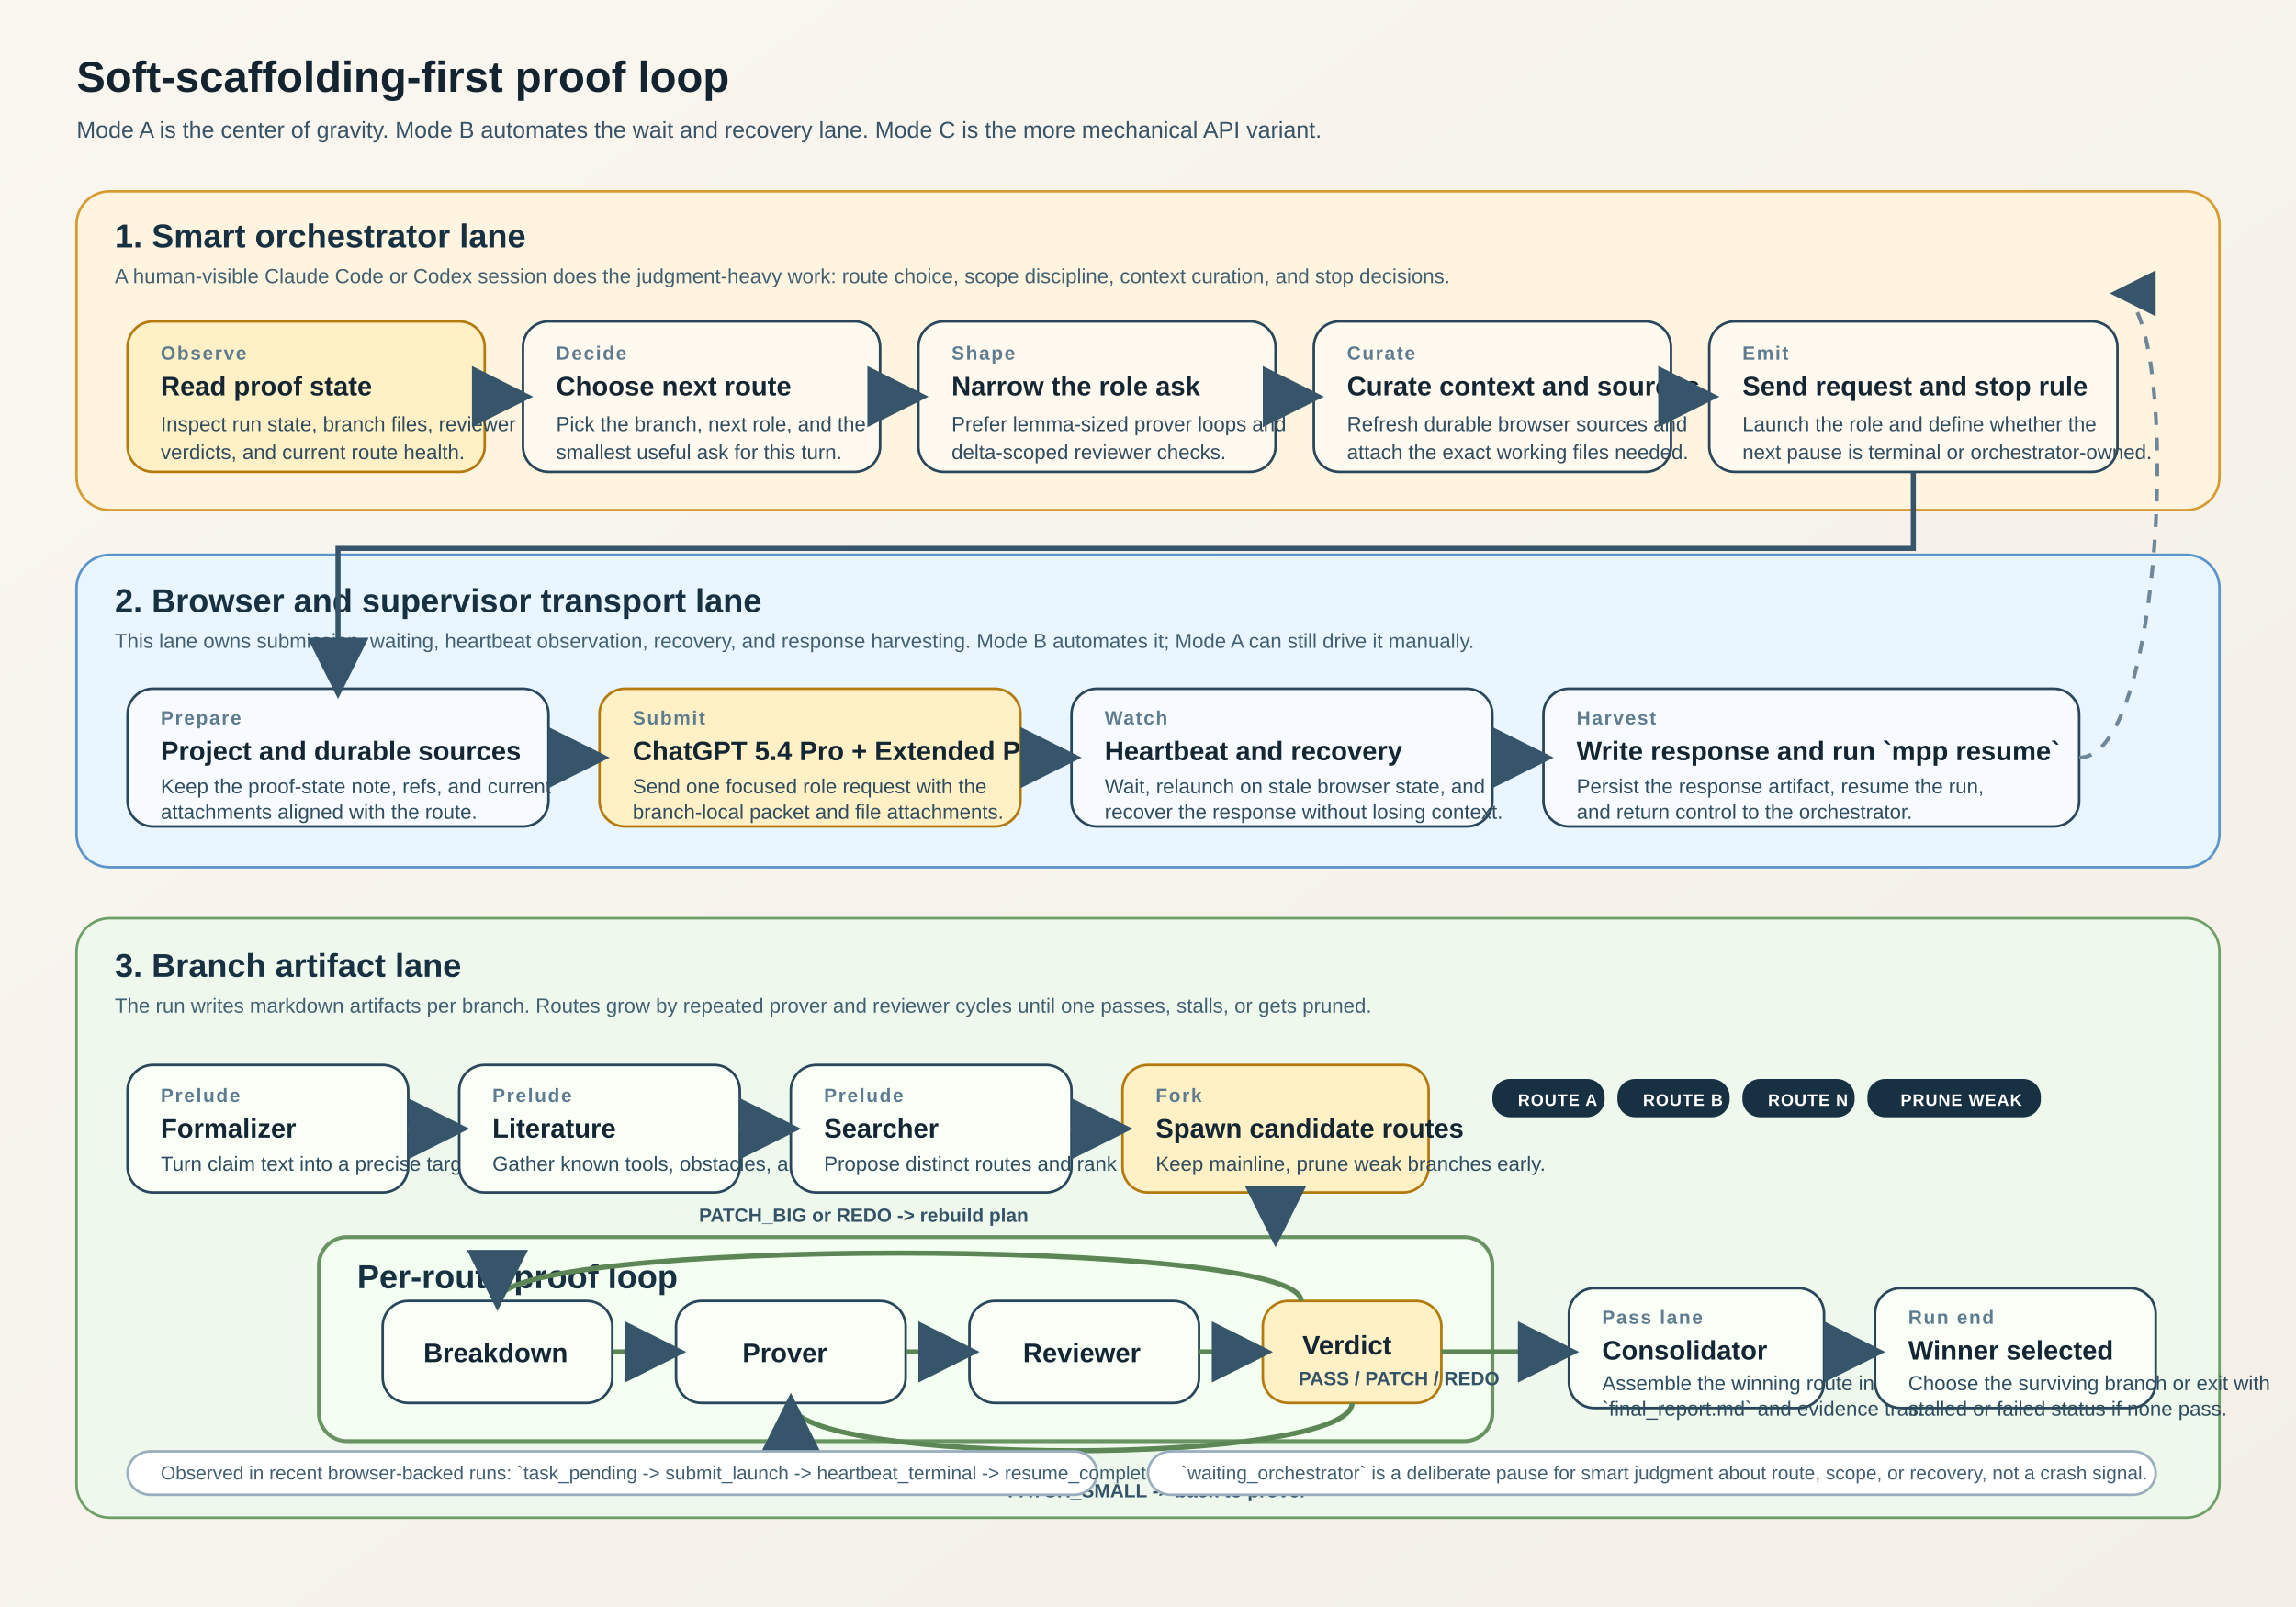
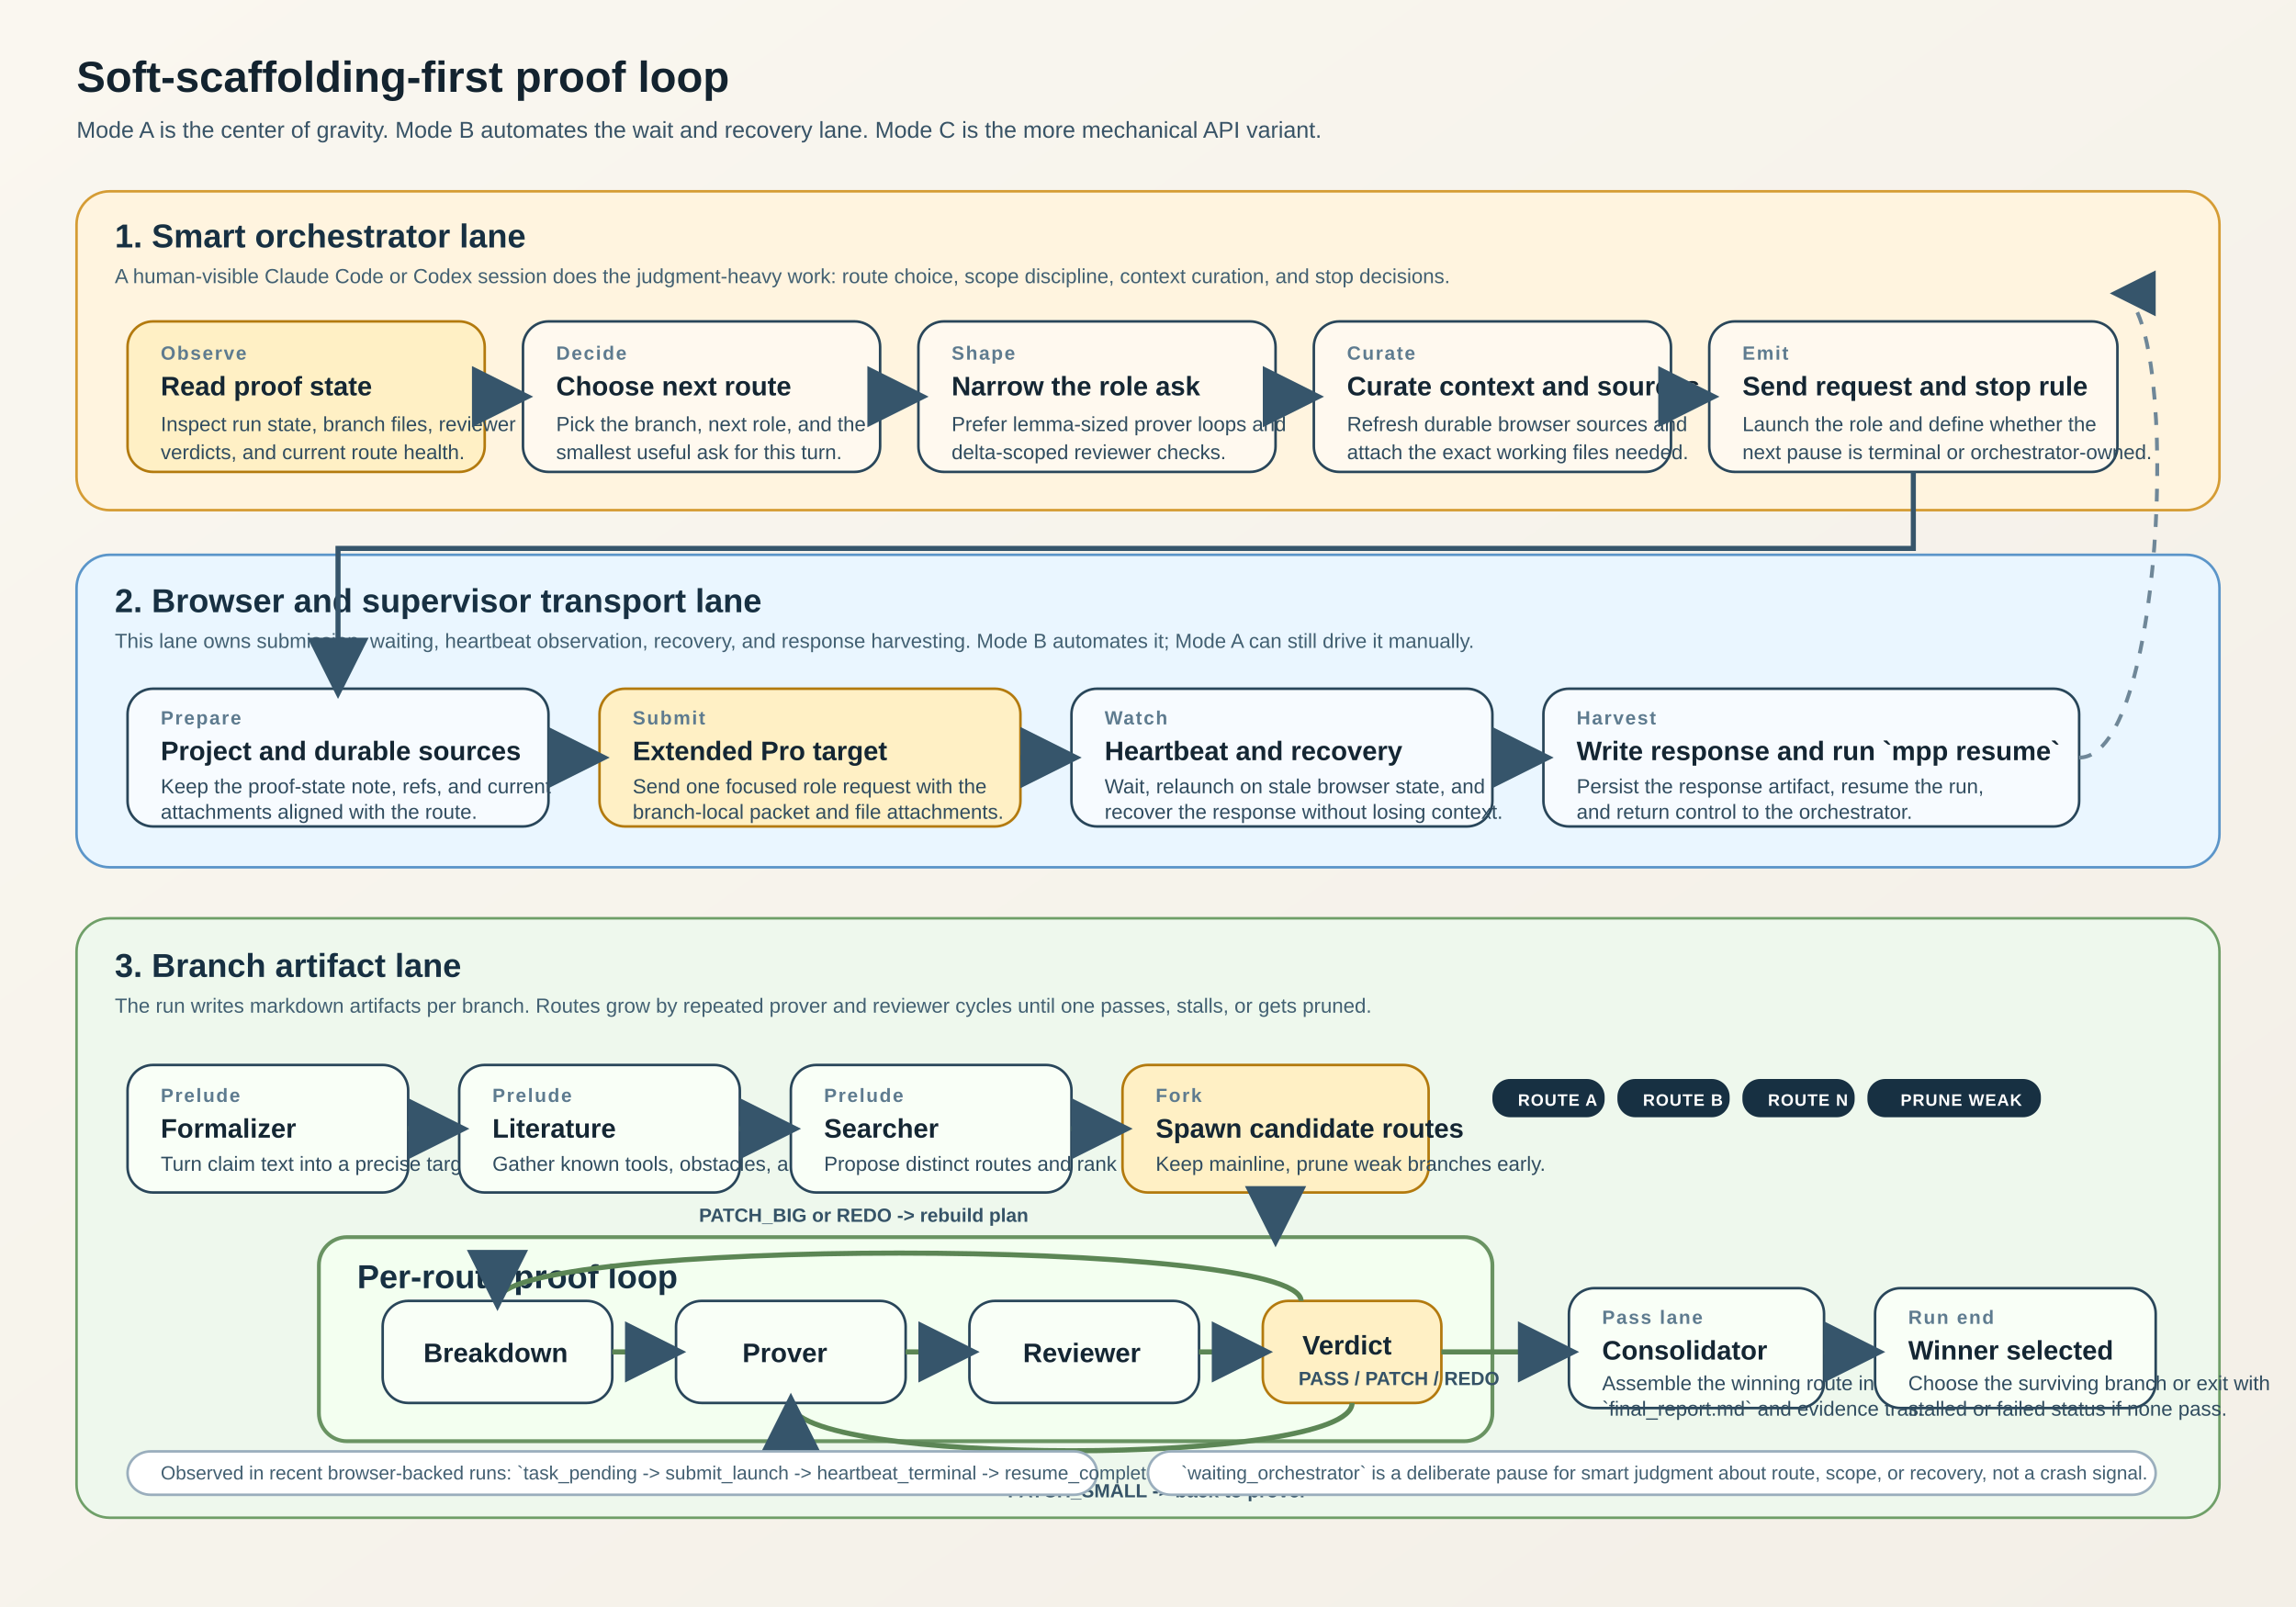
<svg xmlns="http://www.w3.org/2000/svg" viewBox="0 0 1800 1260" role="img" aria-labelledby="title desc">
  <defs>
    <linearGradient id="bg" x1="0" y1="0" x2="1" y2="1">
      <stop offset="0%" stop-color="#faf7f0" />
      <stop offset="100%" stop-color="#f3efe7" />
    </linearGradient>
    <marker id="arrow" markerWidth="12" markerHeight="12" refX="10" refY="6" orient="auto">
      <path d="M0,0 L12,6 L0,12 z" fill="#36556b" />
    </marker>
    <style>
      .title { font: 700 34px 'Segoe UI', Arial, sans-serif; fill: #13232f; }
      .subtitle { font: 500 18px 'Segoe UI', Arial, sans-serif; fill: #385366; }
      .lane { stroke-width: 2; rx: 26; }
      .lane-a { fill: #fff4df; stroke: #d59c34; }
      .lane-b { fill: #eaf6ff; stroke: #5b95c9; }
      .lane-c { fill: #eef8ed; stroke: #6f9f68; }
      .lane-title { font: 700 26px 'Segoe UI', Arial, sans-serif; fill: #173042; }
      .lane-note { font: 500 16px 'Segoe UI', Arial, sans-serif; fill: #426072; }
      .card { fill: #ffffff; stroke: #29465a; stroke-width: 2; rx: 20; }
      .card-soft { fill: #fff9ef; }
      .card-browser { fill: #f7fbff; }
      .card-branch { fill: #f9fff7; }
      .card-focus { fill: #fff0c5; stroke: #b37a0e; }
      .card-title { font: 700 21px 'Segoe UI', Arial, sans-serif; fill: #142633; }
      .card-body { font: 500 16px 'Segoe UI', Arial, sans-serif; fill: #304c5f; }
      .mini { font: 600 15px 'Segoe UI', Arial, sans-serif; fill: #355367; }
      .label { font: 700 15px 'Segoe UI', Arial, sans-serif; fill: #5e7b8f; letter-spacing: 1.2px; text-transform: uppercase; }
      .loop-box { fill: #f3fff0; stroke: #699362; stroke-width: 3; rx: 22; }
      .note { fill: #ffffff; stroke: #9aaebd; stroke-width: 2; rx: 18; }
      .note-title { font: 700 18px 'Segoe UI', Arial, sans-serif; fill: #173042; }
      .note-body { font: 500 15px 'Segoe UI', Arial, sans-serif; fill: #425f71; }
      .flow { fill: none; stroke: #36556b; stroke-width: 4; marker-end: url(#arrow); }
      .flow-soft { fill: none; stroke: #b37a0e; stroke-width: 4; marker-end: url(#arrow); }
      .flow-branch { fill: none; stroke: #5c8655; stroke-width: 4; marker-end: url(#arrow); }
      .flow-dashed { fill: none; stroke: #6f8798; stroke-width: 3; stroke-dasharray: 10 10; marker-end: url(#arrow); }
      .pill { fill: #173042; rx: 14; }
      .pill-text { font: 700 13px 'Segoe UI', Arial, sans-serif; fill: #ffffff; letter-spacing: 0.7px; }
    </style>
  </defs>
  <rect width="1800" height="1260" fill="url(#bg)" />
  <text class="title" x="60" y="72">Soft-scaffolding-first proof loop</text>
  <text class="subtitle" x="60" y="108">Mode A is the center of gravity. Mode B automates the wait and recovery lane. Mode C is the more mechanical API variant.</text>
  <rect class="lane lane-a" x="60" y="150" width="1680" height="250" />
  <text class="lane-title" x="90" y="194">1. Smart orchestrator lane</text>
  <text class="lane-note" x="90" y="222">A human-visible Claude Code or Codex session does the judgment-heavy work: route choice, scope discipline, context curation, and stop decisions.</text>
  <rect class="card card-soft card-focus" x="100" y="252" width="280" height="118" />
  <text class="label" x="126" y="282">Observe</text>
  <text class="card-title" x="126" y="310">Read proof state</text>
  <text class="card-body" x="126" y="338">Inspect run state, branch files, reviewer</text>
  <text class="card-body" x="126" y="360">verdicts, and current route health.</text>
  <rect class="card card-soft" x="410" y="252" width="280" height="118" />
  <text class="label" x="436" y="282">Decide</text>
  <text class="card-title" x="436" y="310">Choose next route</text>
  <text class="card-body" x="436" y="338">Pick the branch, next role, and the</text>
  <text class="card-body" x="436" y="360">smallest useful ask for this turn.</text>
  <rect class="card card-soft" x="720" y="252" width="280" height="118" />
  <text class="label" x="746" y="282">Shape</text>
  <text class="card-title" x="746" y="310">Narrow the role ask</text>
  <text class="card-body" x="746" y="338">Prefer lemma-sized prover loops and</text>
  <text class="card-body" x="746" y="360">delta-scoped reviewer checks.</text>
  <rect class="card card-soft" x="1030" y="252" width="280" height="118" />
  <text class="label" x="1056" y="282">Curate</text>
  <text class="card-title" x="1056" y="310">Curate context and sources</text>
  <text class="card-body" x="1056" y="338">Refresh durable browser sources and</text>
  <text class="card-body" x="1056" y="360">attach the exact working files needed.</text>
  <rect class="card card-soft" x="1340" y="252" width="320" height="118" />
  <text class="label" x="1366" y="282">Emit</text>
  <text class="card-title" x="1366" y="310">Send request and stop rule</text>
  <text class="card-body" x="1366" y="338">Launch the role and define whether the</text>
  <text class="card-body" x="1366" y="360">next pause is terminal or orchestrator-owned.</text>
  <line class="flow-soft" x1="380" y1="311" x2="410" y2="311" />
  <line class="flow-soft" x1="690" y1="311" x2="720" y2="311" />
  <line class="flow-soft" x1="1000" y1="311" x2="1030" y2="311" />
  <line class="flow-soft" x1="1310" y1="311" x2="1340" y2="311" />
  <rect class="lane lane-b" x="60" y="435" width="1680" height="245" />
  <text class="lane-title" x="90" y="480">2. Browser and supervisor transport lane</text>
  <text class="lane-note" x="90" y="508">This lane owns submission, waiting, heartbeat observation, recovery, and response harvesting. Mode B automates it; Mode A can still drive it manually.</text>
  <rect class="card card-browser" x="100" y="540" width="330" height="108" />
  <text class="label" x="126" y="568">Prepare</text>
  <text class="card-title" x="126" y="596">Project and durable sources</text>
  <text class="card-body" x="126" y="622">Keep the proof-state note, refs, and current</text>
  <text class="card-body" x="126" y="642">attachments aligned with the route.</text>
  <rect class="card card-browser card-focus" x="470" y="540" width="330" height="108" />
  <text class="label" x="496" y="568">Submit</text>
-   <text class="card-title" x="496" y="596">ChatGPT 5.4 Pro + Extended Pro</text>
+   <text class="card-title" x="496" y="596">Extended Pro target</text>
  <text class="card-body" x="496" y="622">Send one focused role request with the</text>
  <text class="card-body" x="496" y="642">branch-local packet and file attachments.</text>
  <rect class="card card-browser" x="840" y="540" width="330" height="108" />
  <text class="label" x="866" y="568">Watch</text>
  <text class="card-title" x="866" y="596">Heartbeat and recovery</text>
  <text class="card-body" x="866" y="622">Wait, relaunch on stale browser state, and</text>
  <text class="card-body" x="866" y="642">recover the response without losing context.</text>
  <rect class="card card-browser" x="1210" y="540" width="420" height="108" />
  <text class="label" x="1236" y="568">Harvest</text>
  <text class="card-title" x="1236" y="596">Write response and run `mpp resume`</text>
  <text class="card-body" x="1236" y="622">Persist the response artifact, resume the run,</text>
  <text class="card-body" x="1236" y="642">and return control to the orchestrator.</text>
  <line class="flow" x1="430" y1="594" x2="470" y2="594" />
  <line class="flow" x1="800" y1="594" x2="840" y2="594" />
  <line class="flow" x1="1170" y1="594" x2="1210" y2="594" />
  <path class="flow" d="M1500 370 L1500 430 L265 430 L265 540" />
  <path class="flow-dashed" d="M1630 594 C1700 594, 1710 230, 1660 230" />
  <rect class="lane lane-c" x="60" y="720" width="1680" height="470" />
  <text class="lane-title" x="90" y="766">3. Branch artifact lane</text>
  <text class="lane-note" x="90" y="794">The run writes markdown artifacts per branch. Routes grow by repeated prover and reviewer cycles until one passes, stalls, or gets pruned.</text>
  <rect class="card card-branch" x="100" y="835" width="220" height="100" />
  <text class="label" x="126" y="864">Prelude</text>
  <text class="card-title" x="126" y="892">Formalizer</text>
  <text class="card-body" x="126" y="918">Turn claim text into a precise target.</text>
  <rect class="card card-branch" x="360" y="835" width="220" height="100" />
  <text class="label" x="386" y="864">Prelude</text>
  <text class="card-title" x="386" y="892">Literature</text>
  <text class="card-body" x="386" y="918">Gather known tools, obstacles, and hints.</text>
  <rect class="card card-branch" x="620" y="835" width="220" height="100" />
  <text class="label" x="646" y="864">Prelude</text>
  <text class="card-title" x="646" y="892">Searcher</text>
  <text class="card-body" x="646" y="918">Propose distinct routes and rank them.</text>
  <rect class="card card-branch card-focus" x="880" y="835" width="240" height="100" />
  <text class="label" x="906" y="864">Fork</text>
  <text class="card-title" x="906" y="892">Spawn candidate routes</text>
  <text class="card-body" x="906" y="918">Keep mainline, prune weak branches early.</text>
  <rect class="pill" x="1170" y="846" width="88" height="30" />
  <text class="pill-text" x="1190" y="867">ROUTE A</text>
  <rect class="pill" x="1268" y="846" width="88" height="30" />
  <text class="pill-text" x="1288" y="867">ROUTE B</text>
  <rect class="pill" x="1366" y="846" width="88" height="30" />
  <text class="pill-text" x="1386" y="867">ROUTE N</text>
  <rect class="pill" x="1464" y="846" width="136" height="30" fill="#5f7d90" />
  <text class="pill-text" x="1490" y="867">PRUNE WEAK</text>
  <line class="flow-branch" x1="320" y1="885" x2="360" y2="885" />
  <line class="flow-branch" x1="580" y1="885" x2="620" y2="885" />
  <line class="flow-branch" x1="840" y1="885" x2="880" y2="885" />
  <rect class="loop-box" x="250" y="970" width="920" height="160" />
  <text class="lane-title" x="280" y="1010" font-size="22">Per-route proof loop</text>
  <rect class="card card-branch" x="300" y="1020" width="180" height="80" />
  <text class="card-title" x="332" y="1068">Breakdown</text>
  <rect class="card card-branch" x="530" y="1020" width="180" height="80" />
  <text class="card-title" x="582" y="1068">Prover</text>
  <rect class="card card-branch" x="760" y="1020" width="180" height="80" />
  <text class="card-title" x="802" y="1068">Reviewer</text>
  <rect class="card card-branch card-focus" x="990" y="1020" width="140" height="80" />
  <text class="card-title" x="1021" y="1062">Verdict</text>
  <text class="mini" x="1018" y="1086">PASS / PATCH / REDO</text>
  <line class="flow-branch" x1="480" y1="1060" x2="530" y2="1060" />
  <line class="flow-branch" x1="710" y1="1060" x2="760" y2="1060" />
  <line class="flow-branch" x1="940" y1="1060" x2="990" y2="1060" />
  <path class="flow-branch" d="M1060 1100 C1060 1150, 620 1150, 620 1100" />
  <text class="mini" x="790" y="1174">PATCH_SMALL -&gt; back to prover</text>
  <path class="flow-branch" d="M1020 1020 C1020 970, 390 970, 390 1020" />
  <text class="mini" x="548" y="958">PATCH_BIG or REDO -&gt; rebuild plan</text>
  <rect class="card card-branch" x="1230" y="1010" width="200" height="94" />
  <text class="label" x="1256" y="1038">Pass lane</text>
  <text class="card-title" x="1256" y="1066">Consolidator</text>
  <text class="card-body" x="1256" y="1090">Assemble the winning route into</text>
  <text class="card-body" x="1256" y="1110">`final_report.md` and evidence trail.</text>
  <rect class="card card-branch" x="1470" y="1010" width="220" height="94" />
  <text class="label" x="1496" y="1038">Run end</text>
  <text class="card-title" x="1496" y="1066">Winner selected</text>
  <text class="card-body" x="1496" y="1090">Choose the surviving branch or exit with</text>
  <text class="card-body" x="1496" y="1110">stalled or failed status if none pass.</text>
  <line class="flow-branch" x1="1130" y1="1060" x2="1230" y2="1060" />
  <line class="flow-branch" x1="1430" y1="1060" x2="1470" y2="1060" />
  <path class="flow-branch" d="M1000 935 L1000 970" />
  <rect class="note" x="100" y="1138" width="760" height="34" />
  <text class="note-body" x="126" y="1160">Observed in recent browser-backed runs: `task_pending -&gt; submit_launch -&gt; heartbeat_terminal -&gt; resume_completed` repeats for hours without changing the high-level loop.</text>
  <rect class="note" x="900" y="1138" width="790" height="34" />
  <text class="note-body" x="926" y="1160">`waiting_orchestrator` is a deliberate pause for smart judgment about route, scope, or recovery, not a crash signal.</text>
</svg>
